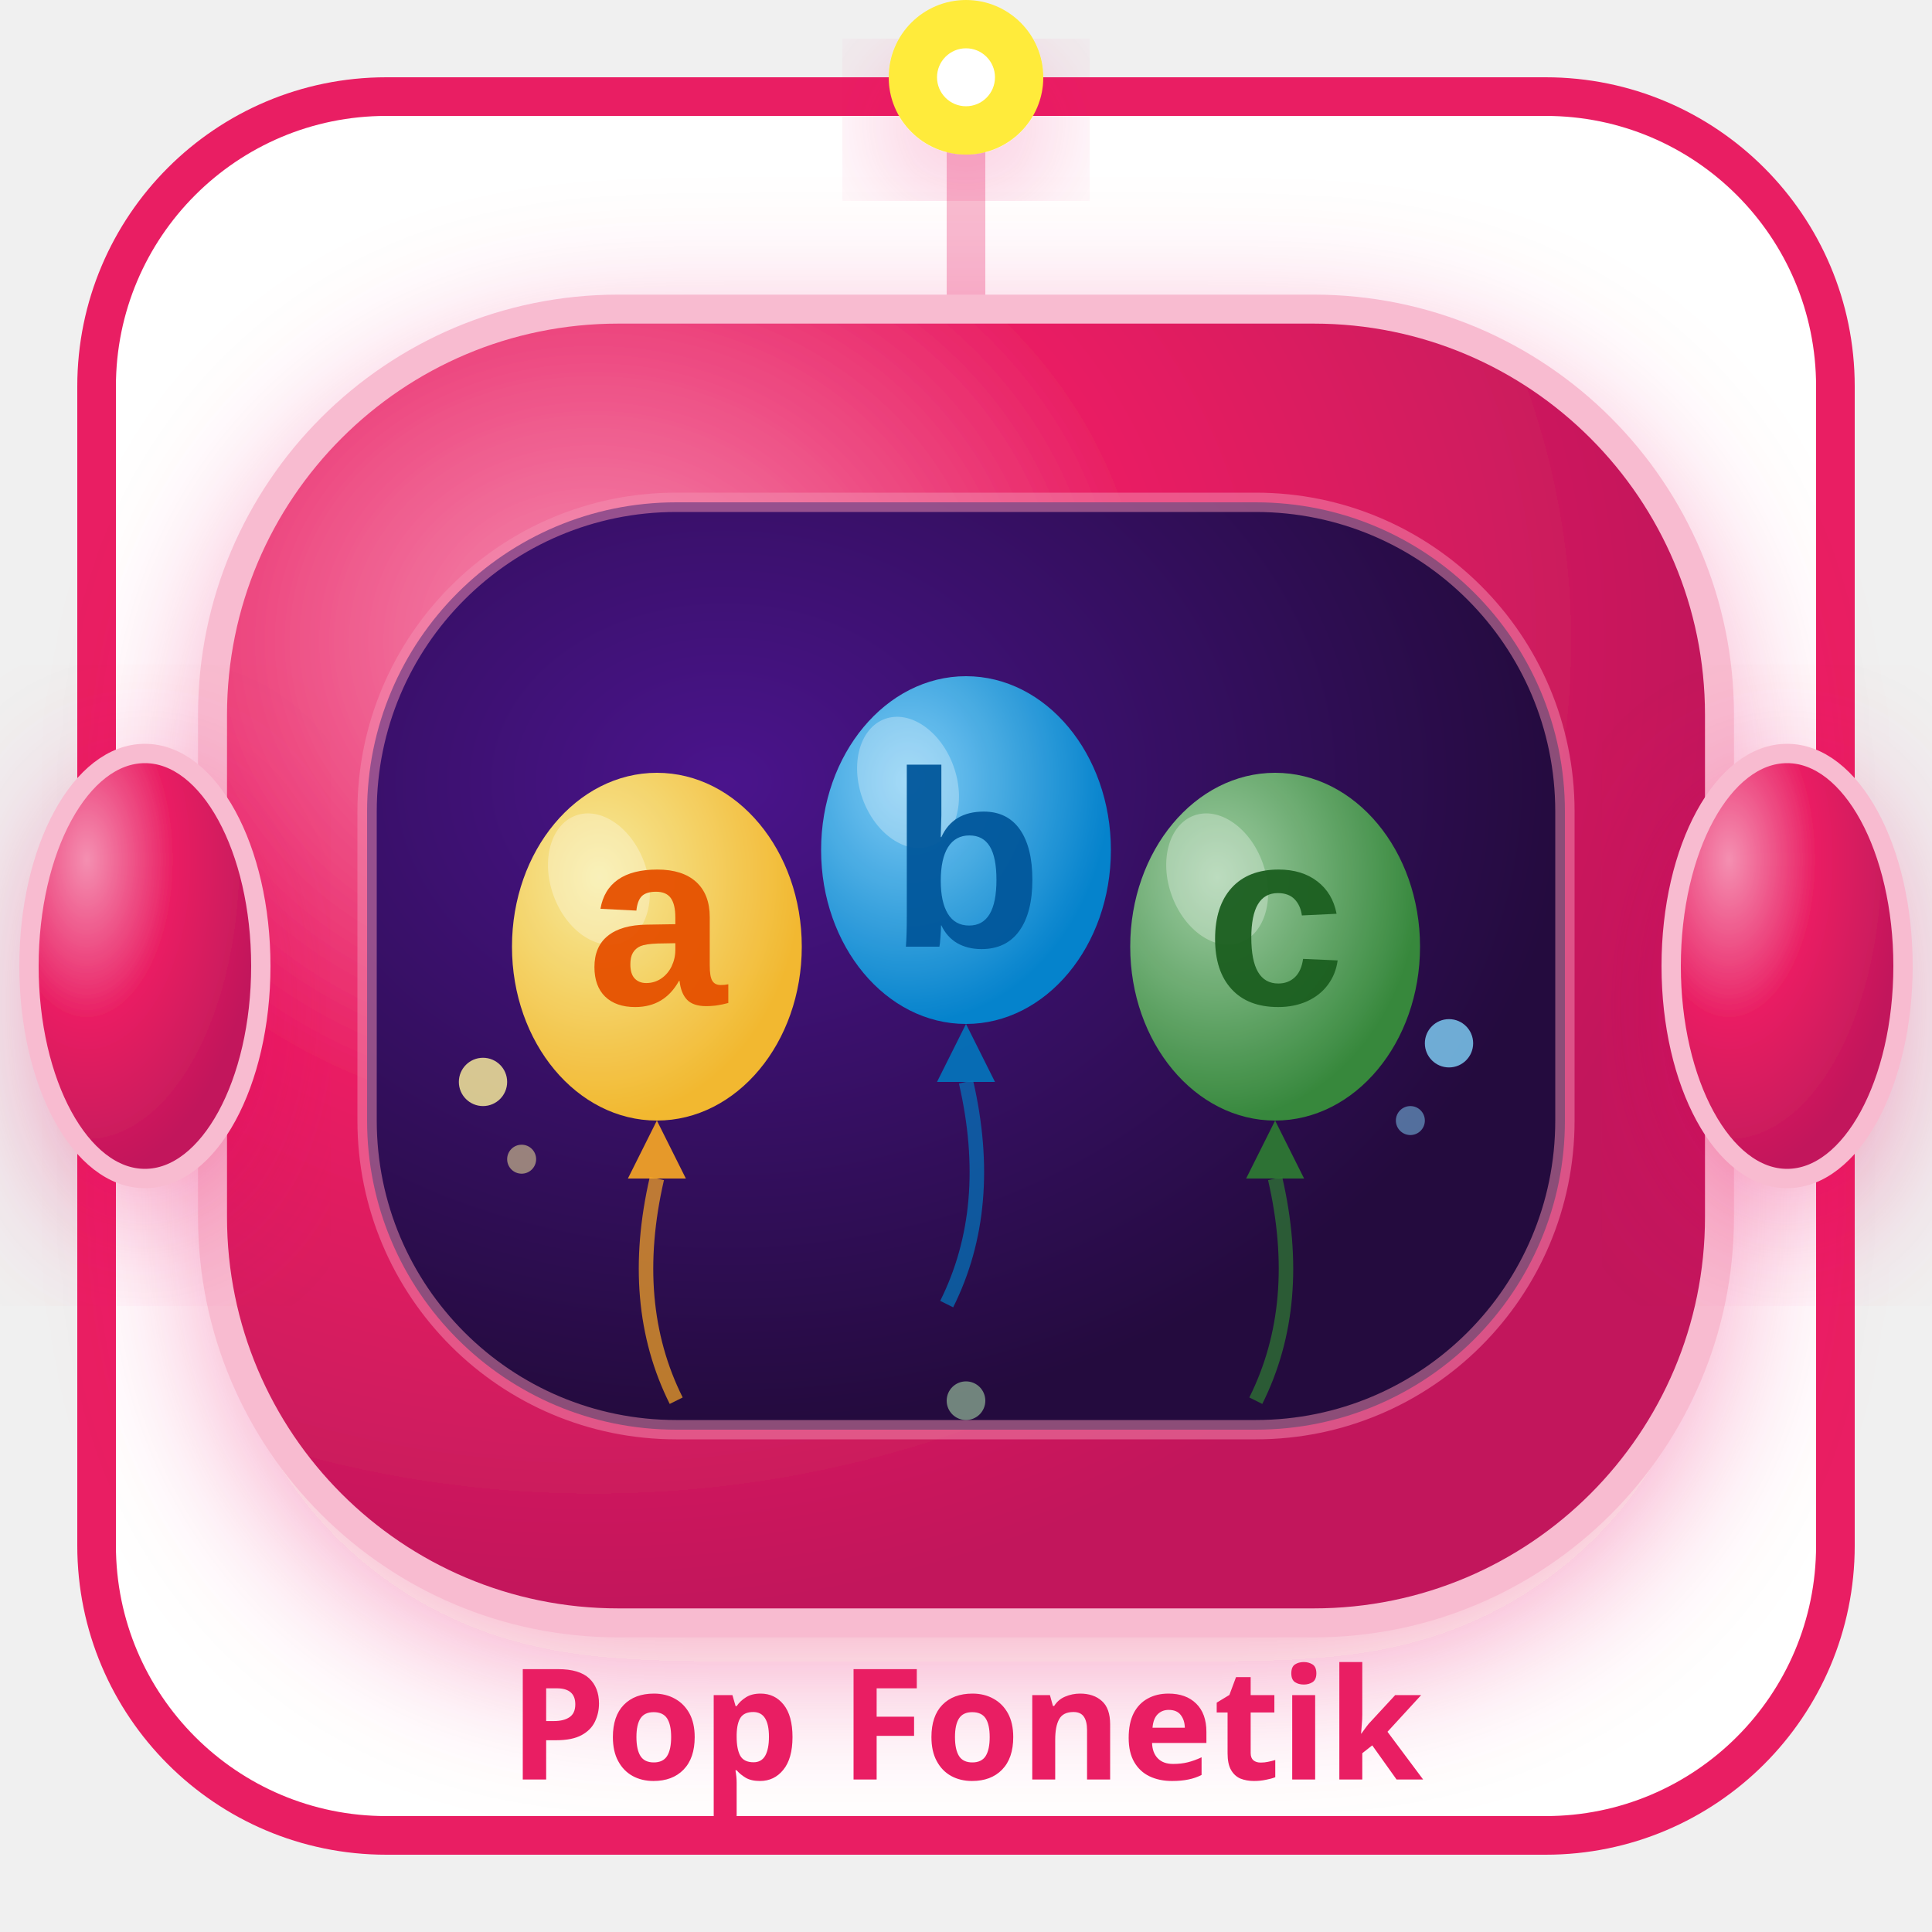
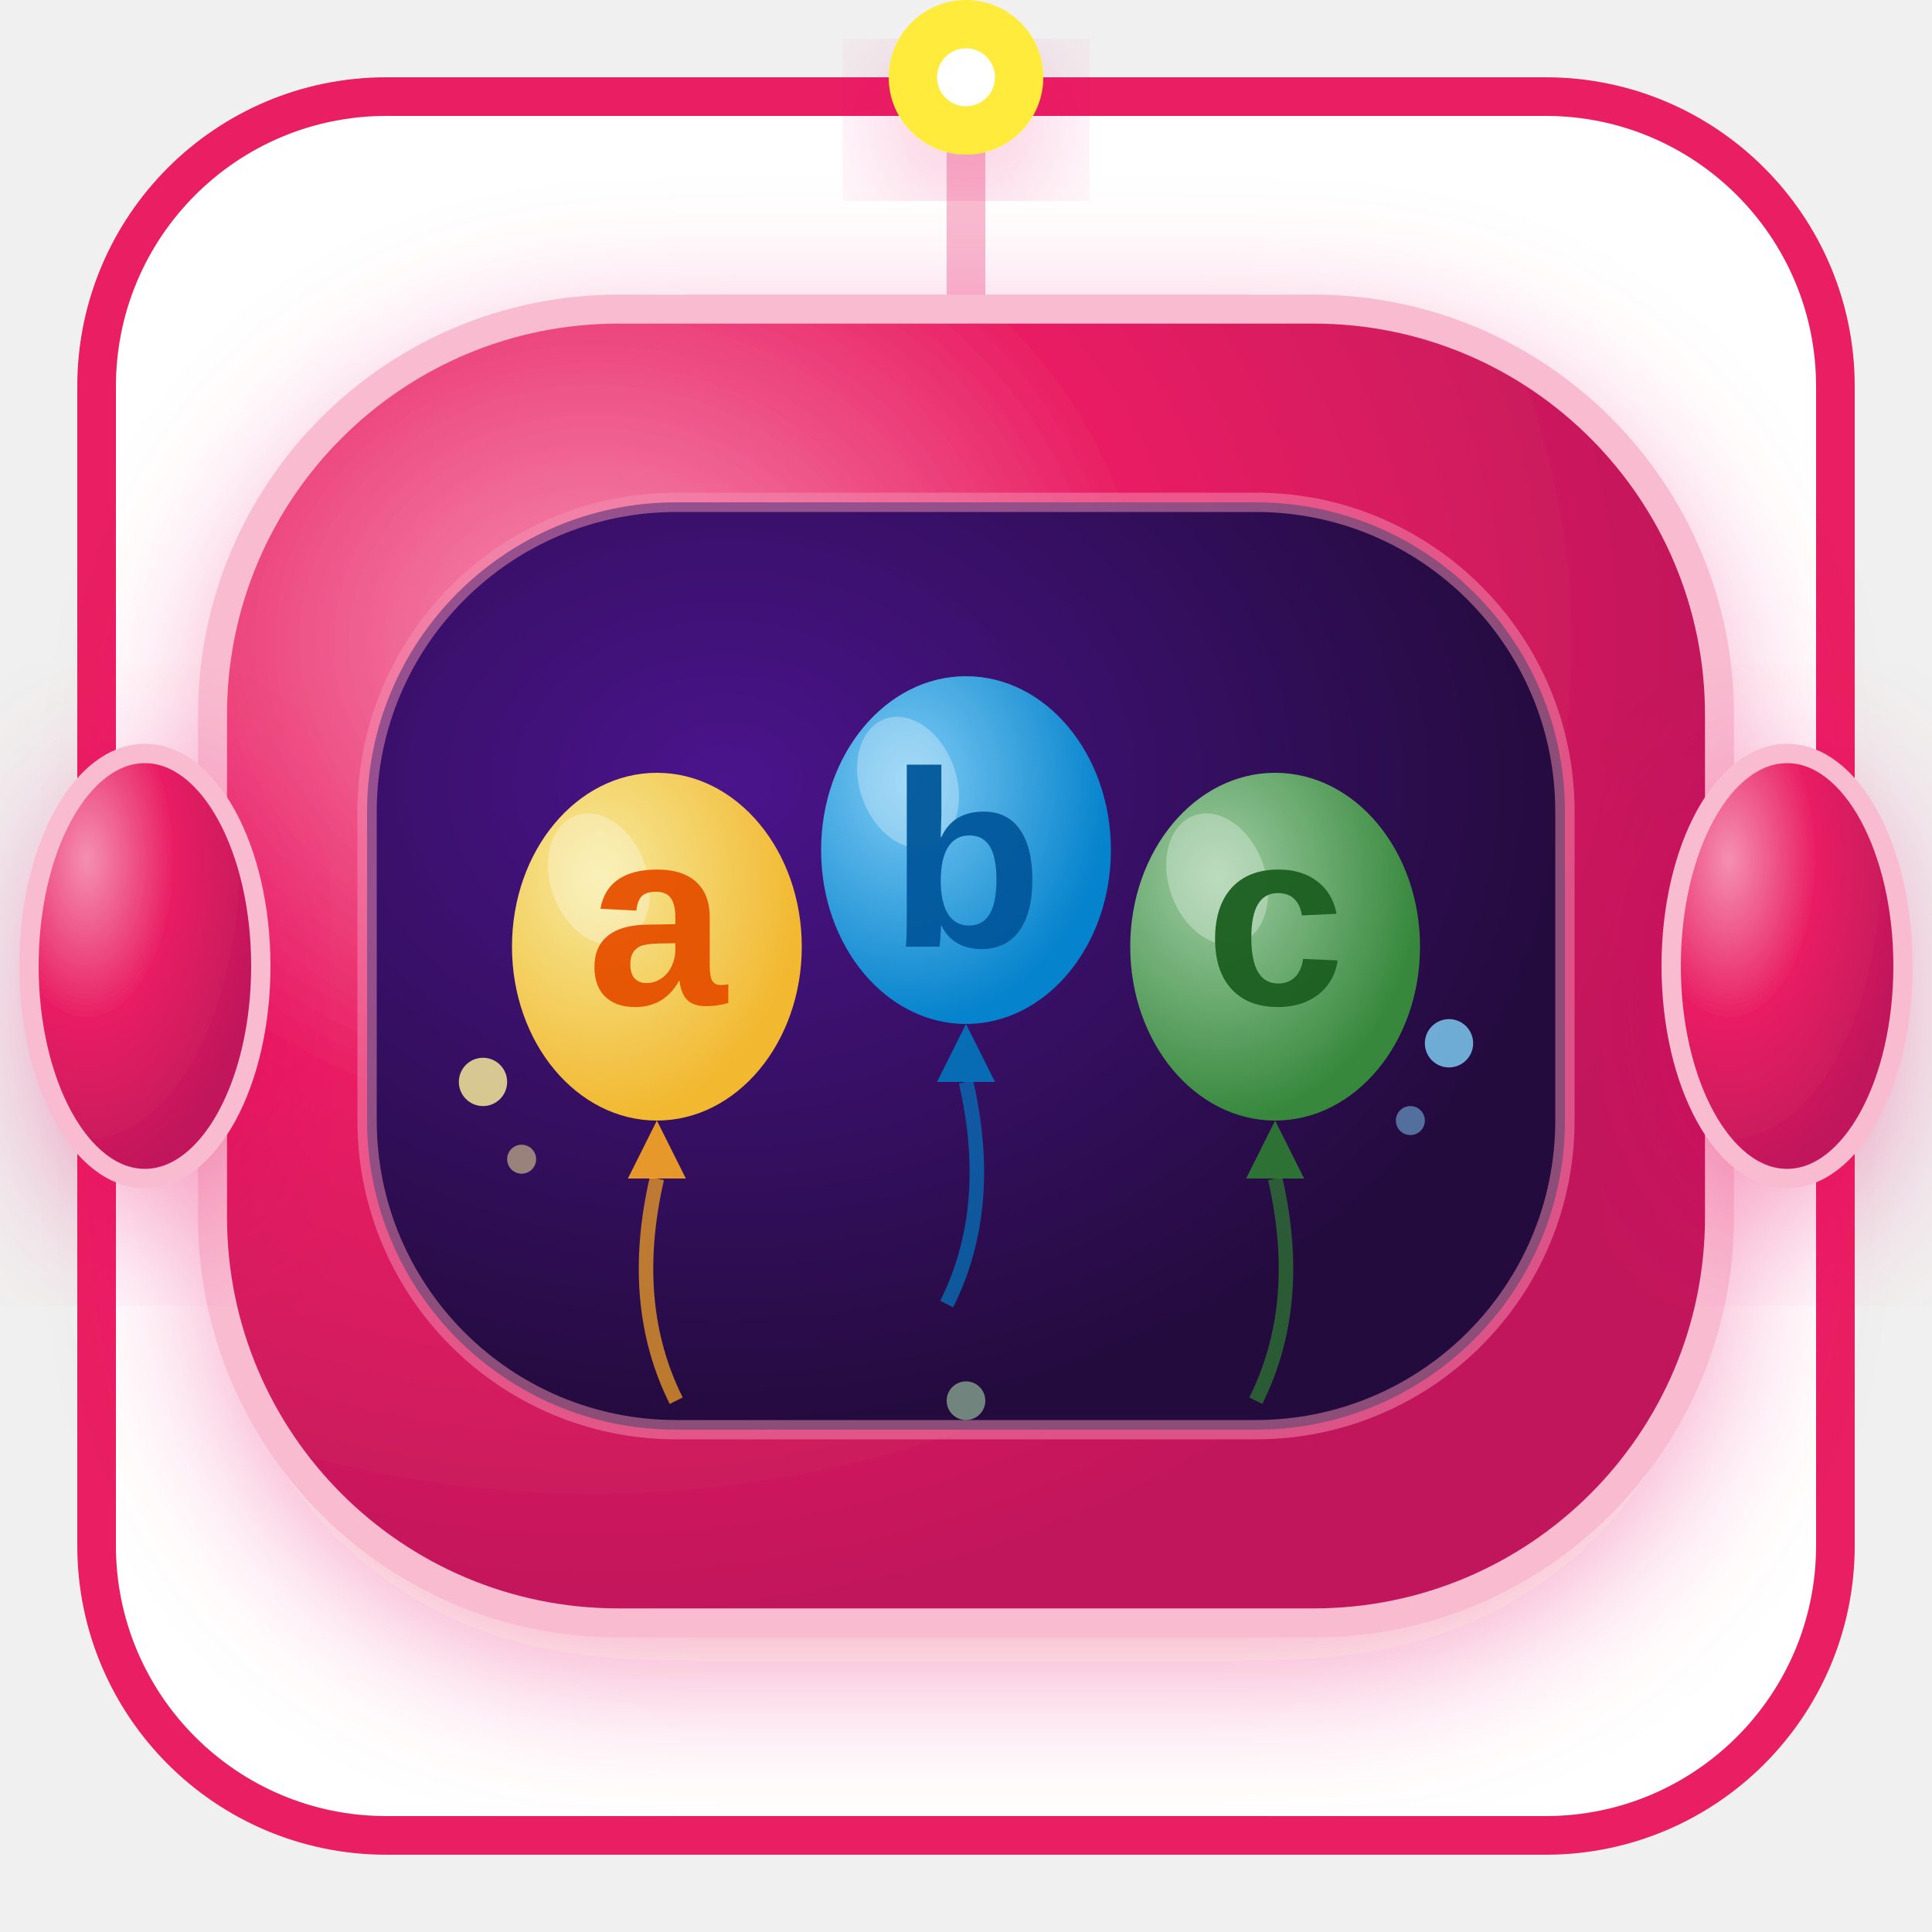
<svg xmlns="http://www.w3.org/2000/svg" viewBox="0 0 200 200" width="200" height="200">
  <defs>
    <radialGradient id="popHead3" cx="25%" cy="25%" r="75%">
      <stop offset="0%" stop-color="#F48FB1" />
      <stop offset="50%" stop-color="#E91E63" />
      <stop offset="100%" stop-color="#C2185B" />
    </radialGradient>
    <radialGradient id="popFace3" cx="30%" cy="30%" r="70%">
      <stop offset="0%" stop-color="#4A148C" />
      <stop offset="100%" stop-color="#240B3E" />
    </radialGradient>
    <radialGradient id="balloonY" cx="30%" cy="30%" r="70%">
      <stop offset="0%" stop-color="#FFF59D" />
      <stop offset="100%" stop-color="#FBC02D" />
    </radialGradient>
    <radialGradient id="balloonB" cx="30%" cy="30%" r="70%">
      <stop offset="0%" stop-color="#81D4FA" />
      <stop offset="100%" stop-color="#0288D1" />
    </radialGradient>
    <radialGradient id="balloonG" cx="30%" cy="30%" r="70%">
      <stop offset="0%" stop-color="#A5D6A7" />
      <stop offset="100%" stop-color="#388E3C" />
    </radialGradient>
    <filter id="popGlow3" x="-30%" y="-30%" width="160%" height="160%">
      <feDropShadow dx="0" dy="4" stdDeviation="8" flood-color="#E91E63" flood-opacity="0.4" />
    </filter>
  </defs>
  <rect x="10" y="10" width="180" height="180" rx="30" ry="30" fill="#FFFFFF" stroke="#E91E63" stroke-width="4" />
  <line x1="100" y1="12" x2="100" y2="32" stroke="#F8BBD0" stroke-width="4" stroke-linecap="round" />
  <circle cx="100" cy="8" r="8" fill="#FFEB3B" filter="url(#popGlow3)" />
  <circle cx="100" cy="8" r="3" fill="#FFF" />
  <rect x="22" y="32" width="156" height="136" rx="42" ry="42" fill="url(#popHead3)" filter="url(#popGlow3)" />
  <rect x="22" y="32" width="156" height="136" rx="42" ry="42" fill="none" stroke="#F8BBD0" stroke-width="3" />
  <ellipse cx="15" cy="100" rx="12" ry="22" fill="url(#popHead3)" filter="url(#popGlow3)" />
  <ellipse cx="15" cy="100" rx="12" ry="22" fill="none" stroke="#F8BBD0" stroke-width="2" />
  <ellipse cx="185" cy="100" rx="12" ry="22" fill="url(#popHead3)" filter="url(#popGlow3)" />
  <ellipse cx="185" cy="100" rx="12" ry="22" fill="none" stroke="#F8BBD0" stroke-width="2" />
  <rect x="38" y="52" width="124" height="96" rx="32" ry="32" fill="url(#popFace3)" />
  <rect x="38" y="52" width="124" height="96" rx="32" ry="32" fill="none" stroke="#F48FB1" stroke-width="2" opacity="0.5" />
  <g transform="translate(0, 20)">
    <ellipse cx="68" cy="78" rx="15" ry="18" fill="url(#balloonY)" opacity="0.95" />
    <polygon points="68,96 65,102 71,102" fill="#F9A825" opacity="0.9" />
    <path d="M 68 102 Q 65 115 70 125" fill="none" stroke="#F9A825" stroke-width="1.5" opacity="0.7" />
    <ellipse cx="62" cy="71" rx="5" ry="7" fill="#FFF" opacity="0.3" transform="rotate(-20 62 71)" />
    <text x="68" y="84" font-family="'Comic Sans MS', 'Arial Rounded MT Bold', Arial, sans-serif" font-size="26" font-weight="bold" fill="#E65100" text-anchor="middle" opacity="0.95">a</text>
    <ellipse cx="100" cy="68" rx="15" ry="18" fill="url(#balloonB)" opacity="0.95" />
    <polygon points="100,86 97,92 103,92" fill="#0277BD" opacity="0.9" />
    <path d="M 100 92 Q 103 105 98 115" fill="none" stroke="#0277BD" stroke-width="1.5" opacity="0.7" />
    <ellipse cx="94" cy="61" rx="5" ry="7" fill="#FFF" opacity="0.3" transform="rotate(-20 94 61)" />
    <text x="100" y="78" font-family="'Comic Sans MS', 'Arial Rounded MT Bold', Arial, sans-serif" font-size="26" font-weight="bold" fill="#01579B" text-anchor="middle" opacity="0.95">b</text>
    <ellipse cx="132" cy="78" rx="15" ry="18" fill="url(#balloonG)" opacity="0.95" />
    <polygon points="132,96 129,102 135,102" fill="#2E7D32" opacity="0.9" />
    <path d="M 132 102 Q 135 115 130 125" fill="none" stroke="#2E7D32" stroke-width="1.5" opacity="0.7" />
    <ellipse cx="126" cy="71" rx="5" ry="7" fill="#FFF" opacity="0.3" transform="rotate(-20 126 71)" />
    <text x="132" y="84" font-family="'Comic Sans MS', 'Arial Rounded MT Bold', Arial, sans-serif" font-size="26" font-weight="bold" fill="#1B5E20" text-anchor="middle" opacity="0.95">c</text>
    <circle cx="50" cy="92" r="2.5" fill="#FFF59D" opacity="0.8" />
    <circle cx="54" cy="100" r="1.5" fill="#FFF59D" opacity="0.5" />
    <circle cx="150" cy="88" r="2.5" fill="#81D4FA" opacity="0.8" />
    <circle cx="146" cy="96" r="1.5" fill="#81D4FA" opacity="0.5" />
    <circle cx="100" cy="125" r="2" fill="#A5D6A7" opacity="0.6" />
  </g>
-   <text x="100" y="178" font-size="16" font-family="'Fredoka One', 'Quicksand', sans-serif" font-weight="700" fill="#E91E63" text-anchor="middle" dominant-baseline="central">Pop Fonetik</text>
</svg>
